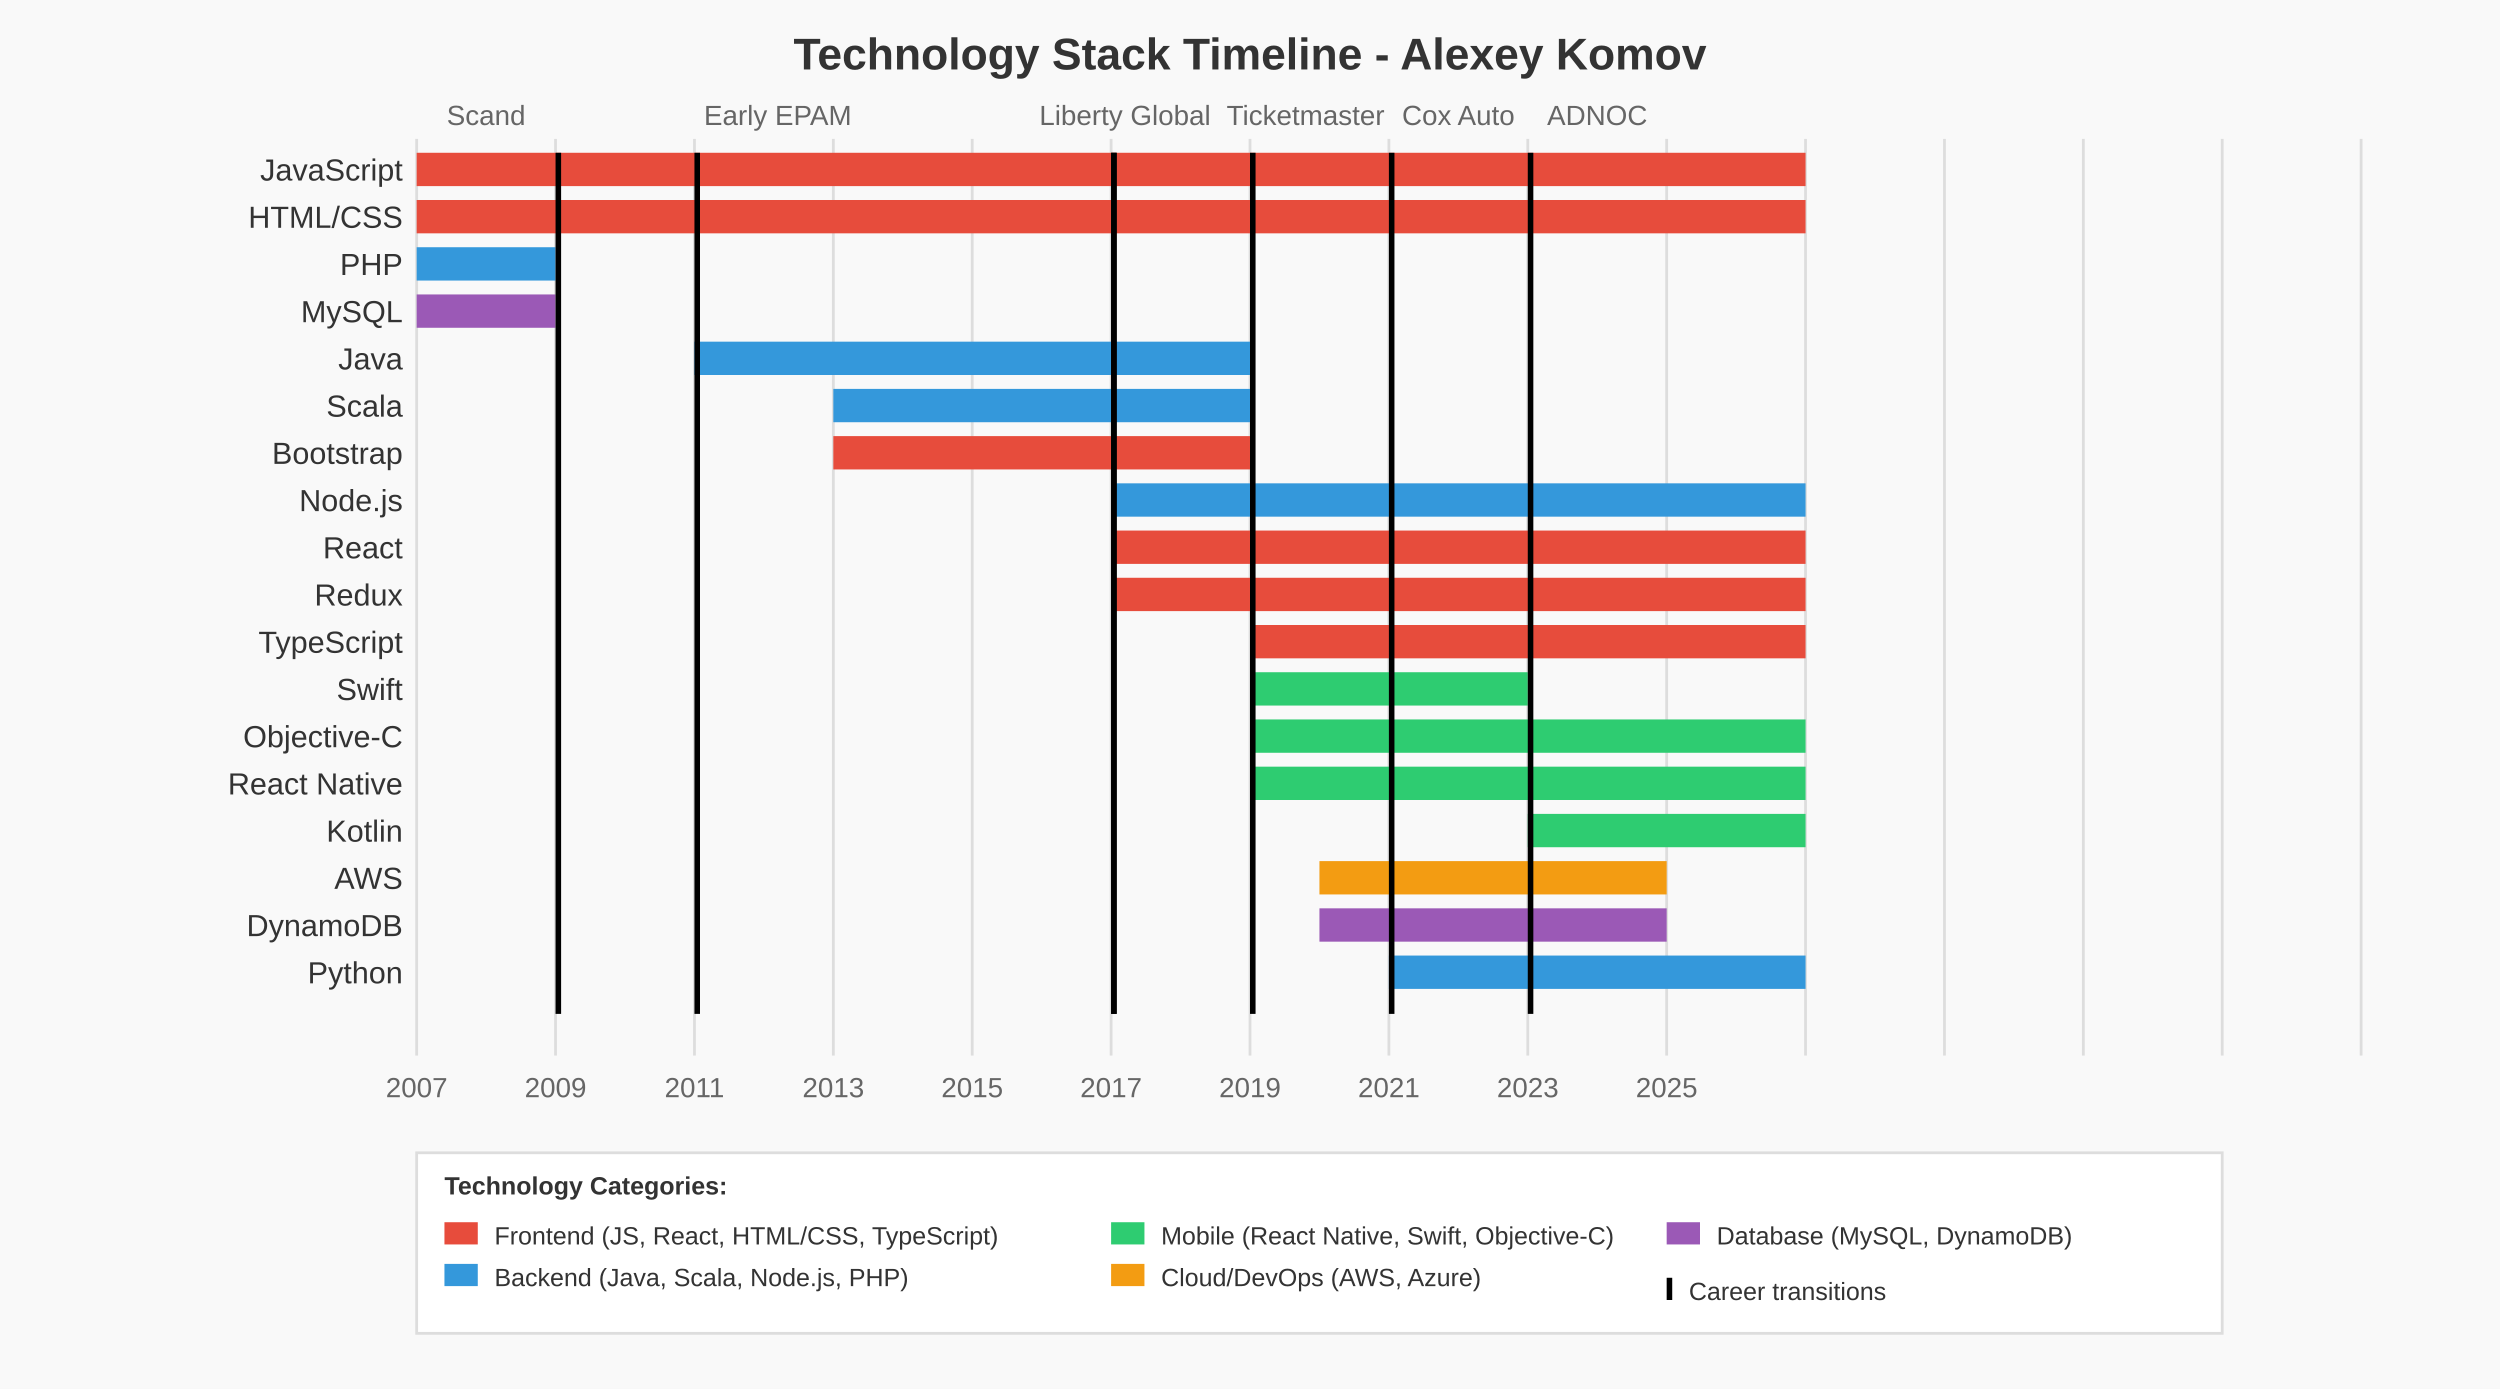
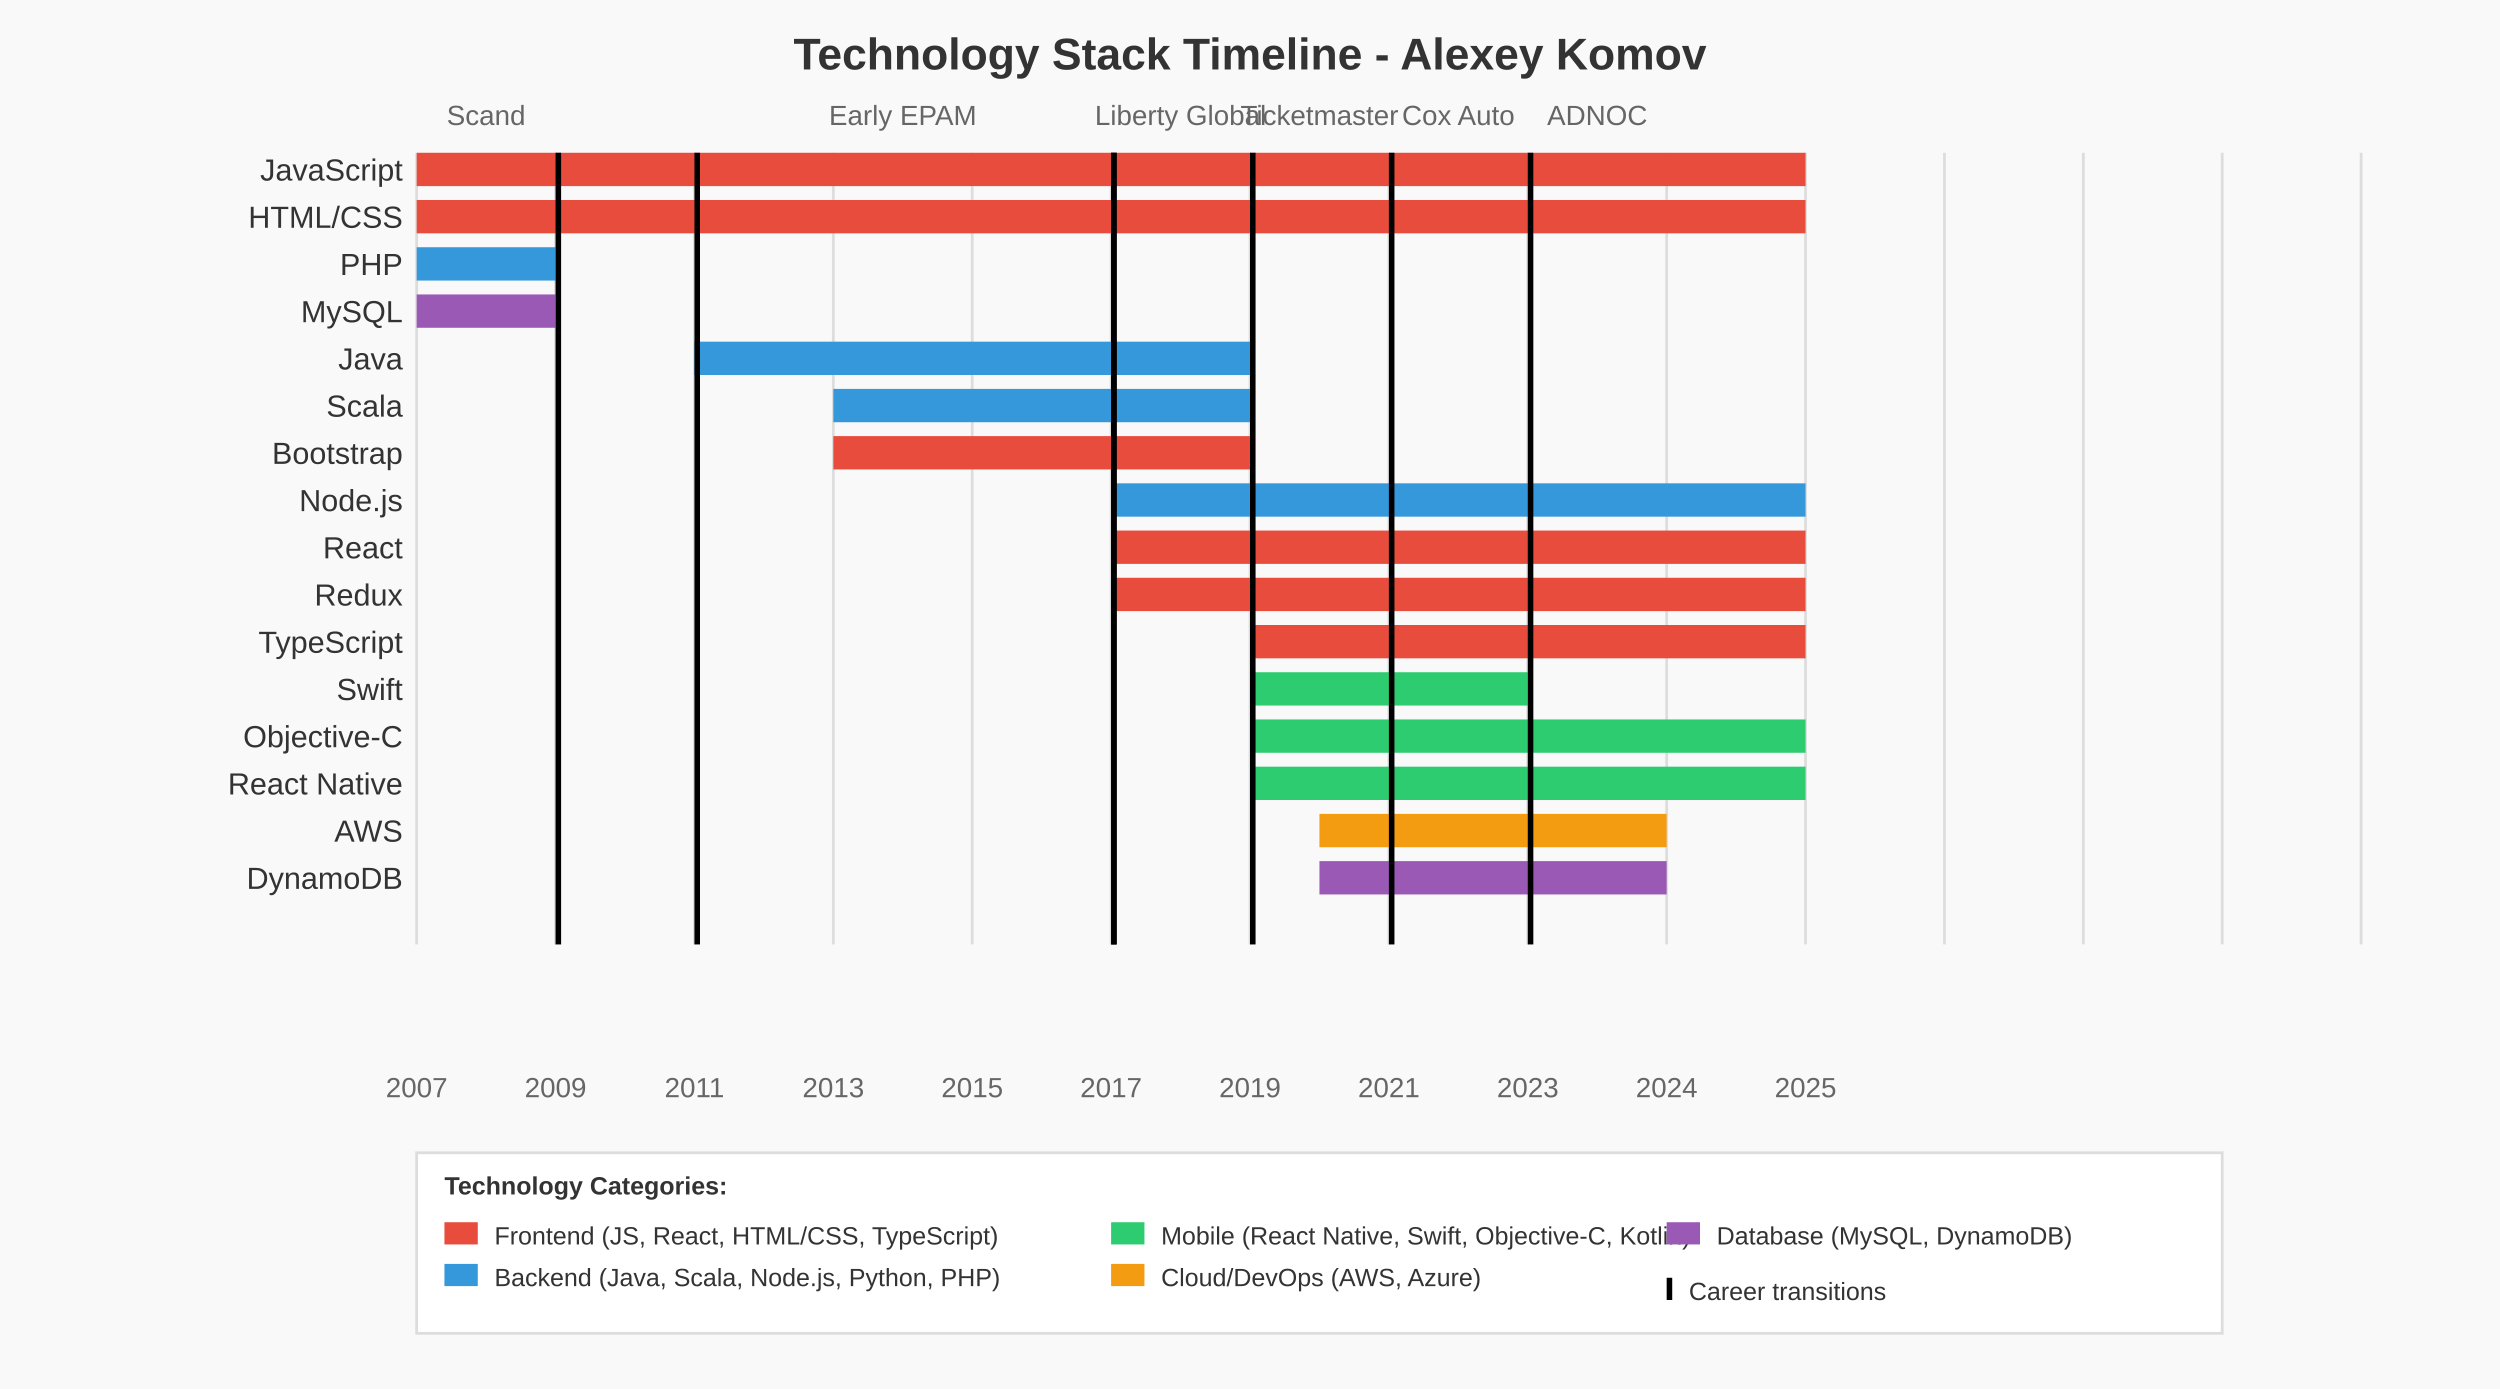
<svg xmlns="http://www.w3.org/2000/svg" width="900" height="500">
  <defs>
    <style>
			.timeline-text { font-family: Arial, sans-serif; font-size: 11px; fill: #333; }
			.year-text { font-family: Arial, sans-serif; font-size: 10px; fill: #666; }
			.legend-text { font-family: Arial, sans-serif; font-size: 9px; fill: #333; }
			.grid-line { stroke: #ddd; stroke-width: 1; }
			.title-text { font-family: Arial, sans-serif; font-size: 16px; fill: #333; font-weight: bold; }

			/* Color classes for different technology categories */
			.frontend { fill: #e74c3c; }      /* Red - Frontend */
			.backend { fill: #3498db; }       /* Blue - Backend */
			.mobile { fill: #2ecc71; }        /* Green - Mobile */
			.cloud { fill: #f39c12; }         /* Orange - Cloud/DevOps */
			.database { fill: #9b59b6; }      /* Purple - Database */
		</style>
  </defs>
  <rect width="900" height="500" fill="#f9f9f9" />
  <text x="450" y="25" text-anchor="middle" class="title-text">Technology Stack Timeline - Alexey Komov</text>
  <g class="grid">
-     <line x1="150" y1="50" x2="150" y2="380" class="grid-line" />
-     <line x1="200" y1="50" x2="200" y2="380" class="grid-line" />
-     <line x1="250" y1="50" x2="250" y2="380" class="grid-line" />
-     <line x1="300" y1="50" x2="300" y2="380" class="grid-line" />
-     <line x1="350" y1="50" x2="350" y2="380" class="grid-line" />
-     <line x1="400" y1="50" x2="400" y2="380" class="grid-line" />
-     <line x1="450" y1="50" x2="450" y2="380" class="grid-line" />
-     <line x1="500" y1="50" x2="500" y2="380" class="grid-line" />
-     <line x1="550" y1="50" x2="550" y2="380" class="grid-line" />
-     <line x1="600" y1="50" x2="600" y2="380" class="grid-line" />
-     <line x1="650" y1="50" x2="650" y2="380" class="grid-line" />
-     <line x1="700" y1="50" x2="700" y2="380" class="grid-line" />
-     <line x1="750" y1="50" x2="750" y2="380" class="grid-line" />
-     <line x1="800" y1="50" x2="800" y2="380" class="grid-line" />
-     <line x1="850" y1="50" x2="850" y2="380" class="grid-line" />
+     <line x1="150" y1="55" x2="150" y2="340" class="grid-line" />
+     <line x1="200" y1="55" x2="200" y2="340" class="grid-line" />
+     <line x1="250" y1="55" x2="250" y2="340" class="grid-line" />
+     <line x1="300" y1="55" x2="300" y2="340" class="grid-line" />
+     <line x1="350" y1="55" x2="350" y2="340" class="grid-line" />
+     <line x1="400" y1="55" x2="400" y2="340" class="grid-line" />
+     <line x1="450" y1="55" x2="450" y2="340" class="grid-line" />
+     <line x1="500" y1="55" x2="500" y2="340" class="grid-line" />
+     <line x1="550" y1="55" x2="550" y2="340" class="grid-line" />
+     <line x1="600" y1="55" x2="600" y2="340" class="grid-line" />
+     <line x1="650" y1="55" x2="650" y2="340" class="grid-line" />
+     <line x1="700" y1="55" x2="700" y2="340" class="grid-line" />
+     <line x1="750" y1="55" x2="750" y2="340" class="grid-line" />
+     <line x1="800" y1="55" x2="800" y2="340" class="grid-line" />
+     <line x1="850" y1="55" x2="850" y2="340" class="grid-line" />
  </g>
  <g class="year-labels">
    <text x="150" y="395" text-anchor="middle" class="year-text">2007</text>
    <text x="200" y="395" text-anchor="middle" class="year-text">2009</text>
    <text x="250" y="395" text-anchor="middle" class="year-text">2011</text>
    <text x="300" y="395" text-anchor="middle" class="year-text">2013</text>
    <text x="350" y="395" text-anchor="middle" class="year-text">2015</text>
    <text x="400" y="395" text-anchor="middle" class="year-text">2017</text>
    <text x="450" y="395" text-anchor="middle" class="year-text">2019</text>
    <text x="500" y="395" text-anchor="middle" class="year-text">2021</text>
    <text x="550" y="395" text-anchor="middle" class="year-text">2023</text>
-     <text x="600" y="395" text-anchor="middle" class="year-text">2025</text>
+     <text x="600" y="395" text-anchor="middle" class="year-text">2024</text>
+     <text x="650" y="395" text-anchor="middle" class="year-text">2025</text>
  </g>
  <g class="timeline-rows">
    <text x="145" y="65" text-anchor="end" class="timeline-text">JavaScript</text>
    <rect x="150" y="55" width="500" height="12" class="frontend" />
    <text x="145" y="82" text-anchor="end" class="timeline-text">HTML/CSS</text>
    <rect x="150" y="72" width="500" height="12" class="frontend" />
    <text x="145" y="99" text-anchor="end" class="timeline-text">PHP</text>
    <rect x="150" y="89" width="50" height="12" class="backend" />
    <text x="145" y="116" text-anchor="end" class="timeline-text">MySQL</text>
    <rect x="150" y="106" width="50" height="12" class="database" />
    <text x="145" y="133" text-anchor="end" class="timeline-text">Java</text>
    <rect x="250" y="123" width="200" height="12" class="backend" />
    <text x="145" y="150" text-anchor="end" class="timeline-text">Scala</text>
    <rect x="300" y="140" width="150" height="12" class="backend" />
    <text x="145" y="167" text-anchor="end" class="timeline-text">Bootstrap</text>
    <rect x="300" y="157" width="150" height="12" class="frontend" />
    <text x="145" y="184" text-anchor="end" class="timeline-text">Node.js</text>
    <rect x="400" y="174" width="250" height="12" class="backend" />
    <text x="145" y="201" text-anchor="end" class="timeline-text">React</text>
    <rect x="400" y="191" width="250" height="12" class="frontend" />
    <text x="145" y="218" text-anchor="end" class="timeline-text">Redux</text>
    <rect x="400" y="208" width="250" height="12" class="frontend" />
    <text x="145" y="235" text-anchor="end" class="timeline-text">TypeScript</text>
    <rect x="450" y="225" width="200" height="12" class="frontend" />
    <text x="145" y="252" text-anchor="end" class="timeline-text">Swift</text>
    <rect x="450" y="242" width="100" height="12" class="mobile" />
    <text x="145" y="269" text-anchor="end" class="timeline-text">Objective-C</text>
    <rect x="450" y="259" width="200" height="12" class="mobile" />
    <text x="145" y="286" text-anchor="end" class="timeline-text">React Native</text>
    <rect x="450" y="276" width="200" height="12" class="mobile" />
-     <text x="145" y="303" text-anchor="end" class="timeline-text">Kotlin</text>
-     <rect x="550" y="293" width="100" height="12" class="mobile" />
-     <text x="145" y="320" text-anchor="end" class="timeline-text">AWS</text>
-     <rect x="475" y="310" width="125" height="12" class="cloud" />
-     <text x="145" y="337" text-anchor="end" class="timeline-text">DynamoDB</text>
-     <rect x="475" y="327" width="125" height="12" class="database" />
-     <text x="145" y="354" text-anchor="end" class="timeline-text">Python</text>
-     <rect x="500" y="344" width="150" height="12" class="backend" />
+     <text x="145" y="303" text-anchor="end" class="timeline-text">AWS</text>
+     <rect x="475" y="293" width="125" height="12" class="cloud" />
+     <text x="145" y="320" text-anchor="end" class="timeline-text">DynamoDB</text>
+     <rect x="475" y="310" width="125" height="12" class="database" />
  </g>
  <g class="career-markers">
-     <rect x="200" y="55" width="2" height="310" fill="#000" />
-     <rect x="250" y="55" width="2" height="310" fill="#000" />
-     <rect x="400" y="55" width="2" height="310" fill="#000" />
-     <rect x="400" y="55" width="2" height="310" fill="#000" />
-     <rect x="450" y="55" width="2" height="310" fill="#000" />
-     <rect x="500" y="55" width="2" height="310" fill="#000" />
-     <rect x="550" y="55" width="2" height="310" fill="#000" />
+     <rect x="200" y="55" width="2" height="285" fill="#000" />
+     <rect x="250" y="55" width="2" height="285" fill="#000" />
+     <rect x="400" y="55" width="2" height="285" fill="#000" />
+     <rect x="400" y="55" width="2" height="285" fill="#000" />
+     <rect x="450" y="55" width="2" height="285" fill="#000" />
+     <rect x="500" y="55" width="2" height="285" fill="#000" />
+     <rect x="550" y="55" width="2" height="285" fill="#000" />
  </g>
  <g class="legend">
    <rect x="150" y="415" width="650" height="65" fill="white" stroke="#ddd" stroke-width="1" />
    <text x="160" y="430" class="legend-text" font-weight="bold">Technology Categories:</text>
    <rect x="160" y="440" width="12" height="8" class="frontend" />
    <text x="178" y="448" class="legend-text">Frontend (JS, React, HTML/CSS, TypeScript)</text>
    <rect x="160" y="455" width="12" height="8" class="backend" />
-     <text x="178" y="463" class="legend-text">Backend (Java, Scala, Node.js, PHP)</text>
+     <text x="178" y="463" class="legend-text">Backend (Java, Scala, Node.js, Python, PHP)</text>
    <rect x="400" y="440" width="12" height="8" class="mobile" />
-     <text x="418" y="448" class="legend-text">Mobile (React Native, Swift, Objective-C)</text>
+     <text x="418" y="448" class="legend-text">Mobile (React Native, Swift, Objective-C, Kotlin)</text>
    <rect x="400" y="455" width="12" height="8" class="cloud" />
    <text x="418" y="463" class="legend-text">Cloud/DevOps (AWS, Azure)</text>
    <rect x="600" y="440" width="12" height="8" class="database" />
    <text x="618" y="448" class="legend-text">Database (MySQL, DynamoDB)</text>
    <rect x="600" y="460" width="2" height="8" fill="#000" />
    <text x="608" y="468" class="legend-text">Career transitions</text>
  </g>
  <g class="career-labels">
    <text x="175" y="45" text-anchor="middle" class="year-text">Scand</text>
-     <text x="280" y="45" text-anchor="middle" class="year-text">Early EPAM</text>
-     <text x="405" y="45" text-anchor="middle" class="year-text">Liberty Global</text>
-     <text x="470" y="45" text-anchor="middle" class="year-text">Ticketmaster</text>
+     <text x="325" y="45" text-anchor="middle" class="year-text">Early EPAM</text>
+     <text x="425" y="45" text-anchor="middle" class="year-text">Liberty Global</text>
+     <text x="475" y="45" text-anchor="middle" class="year-text">Ticketmaster</text>
    <text x="525" y="45" text-anchor="middle" class="year-text">Cox Auto</text>
    <text x="575" y="45" text-anchor="middle" class="year-text">ADNOC</text>
  </g>
</svg>
